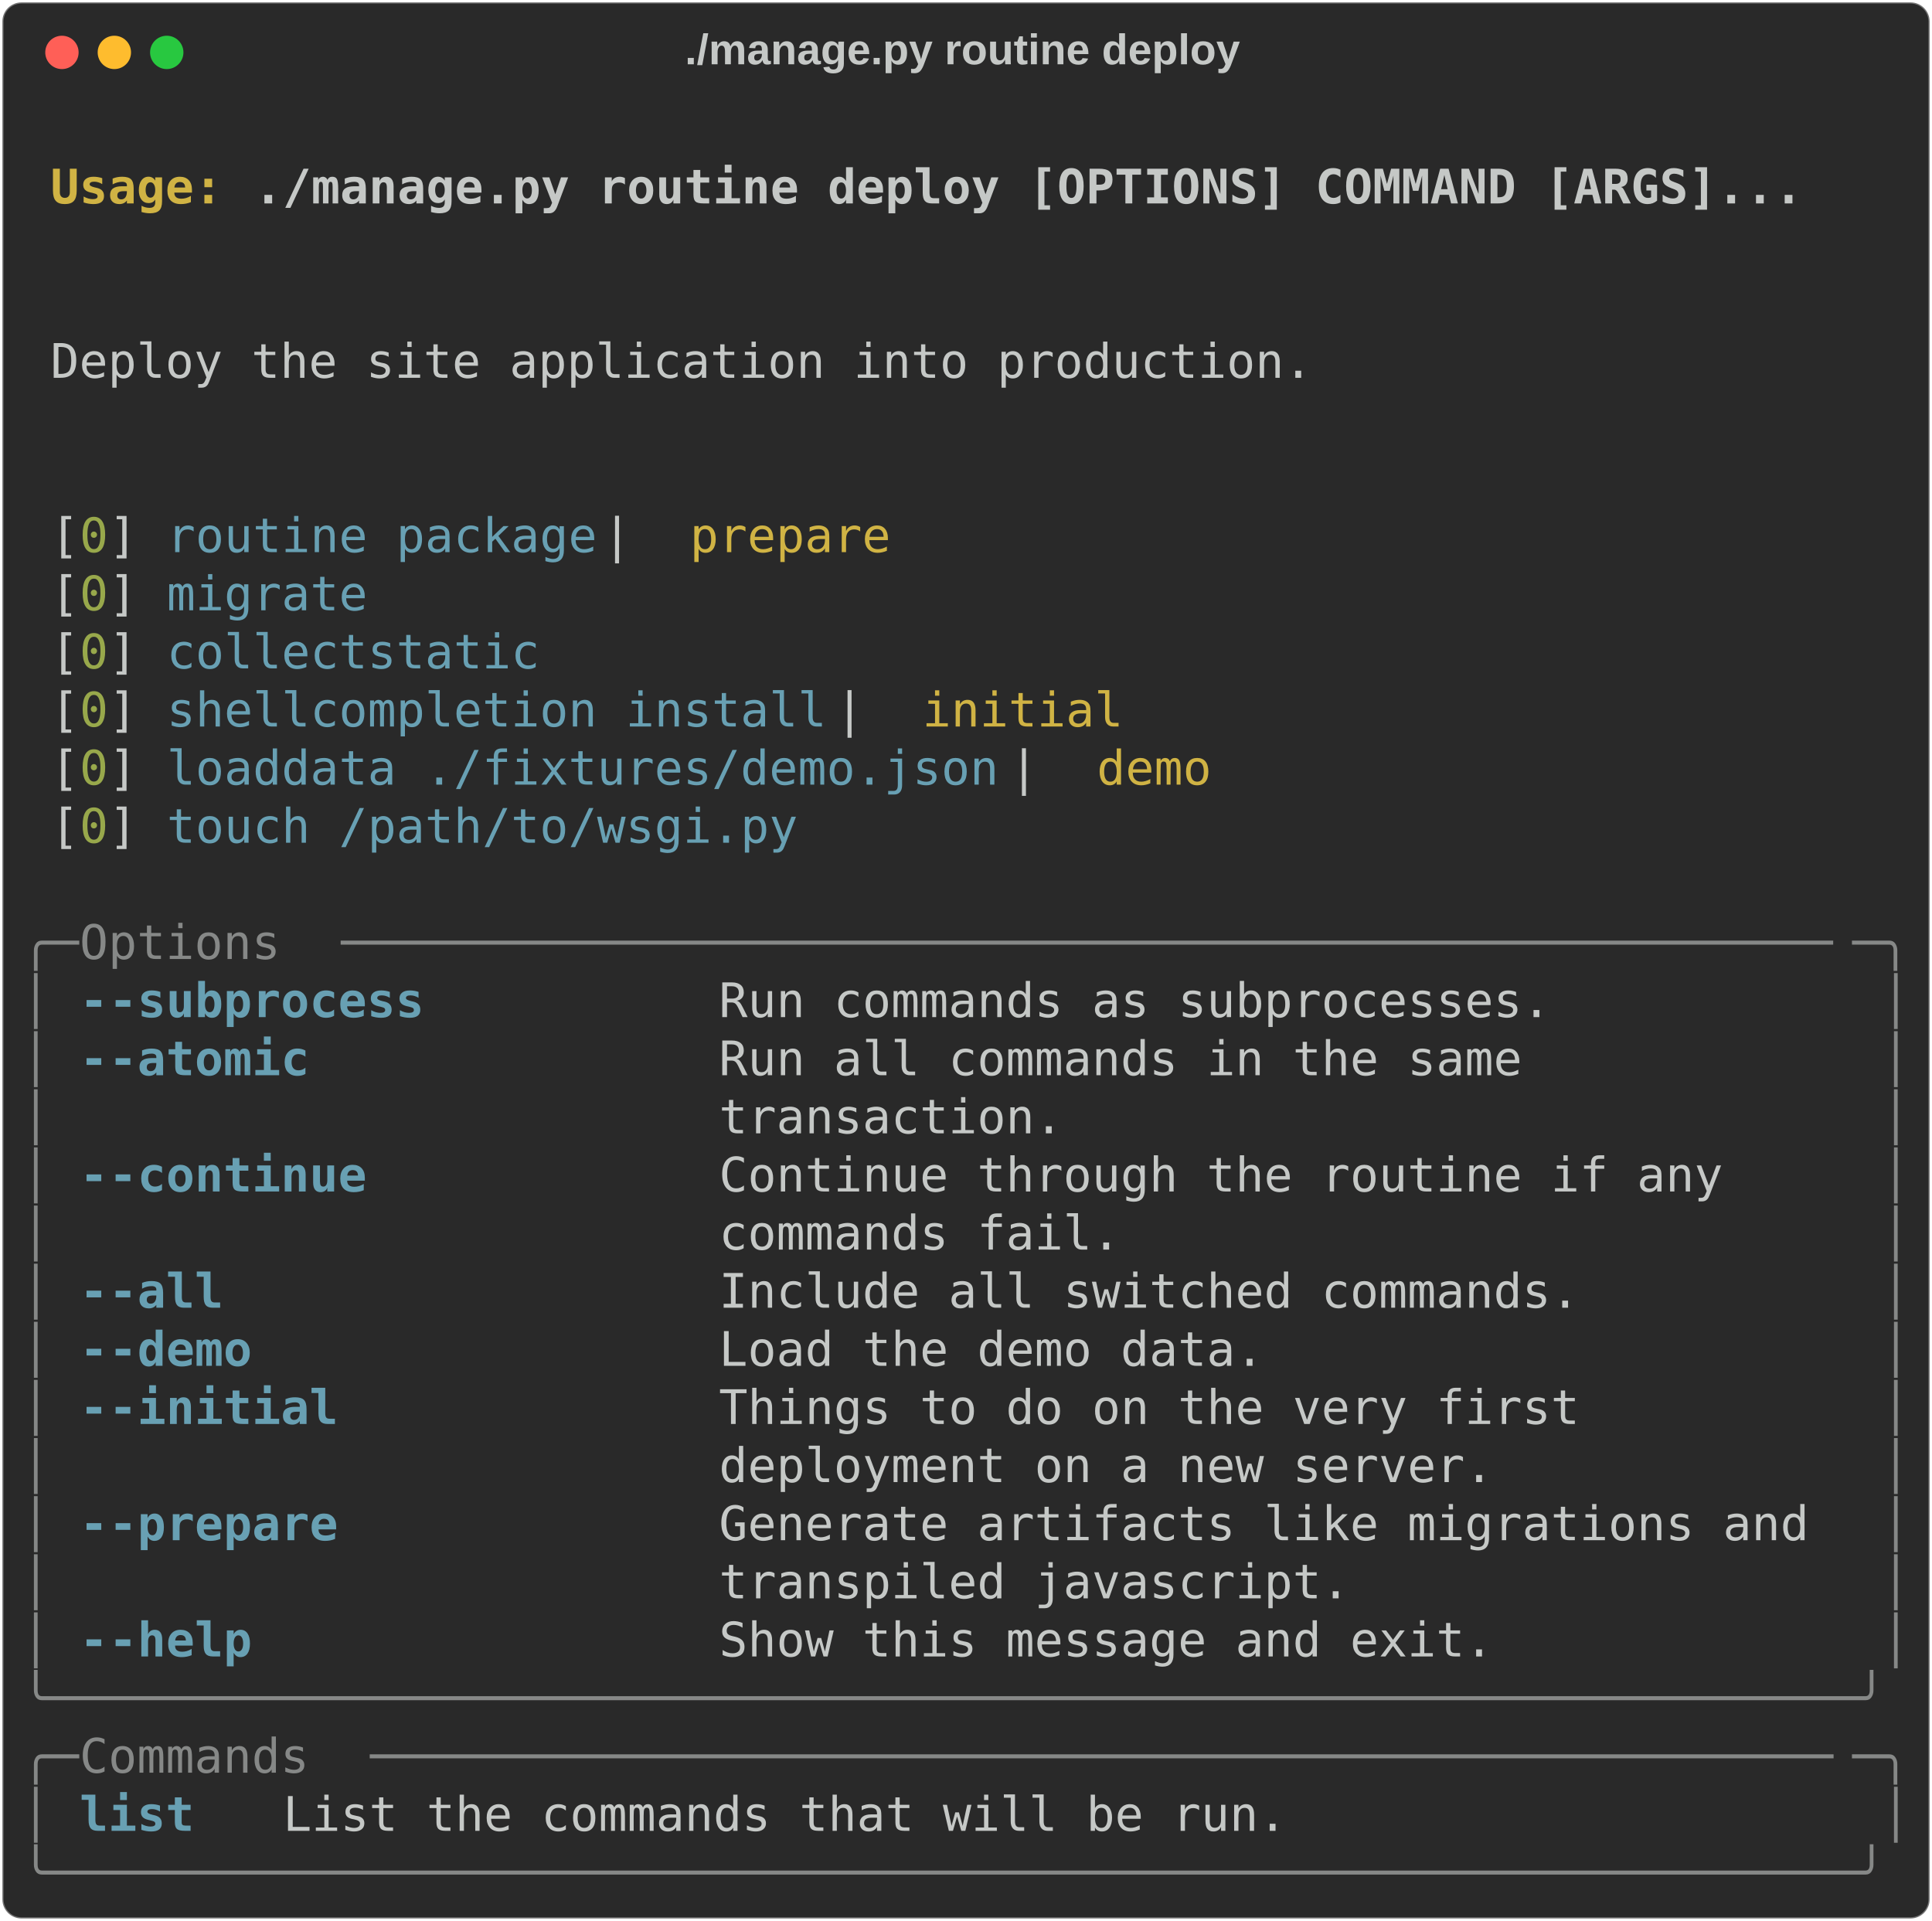
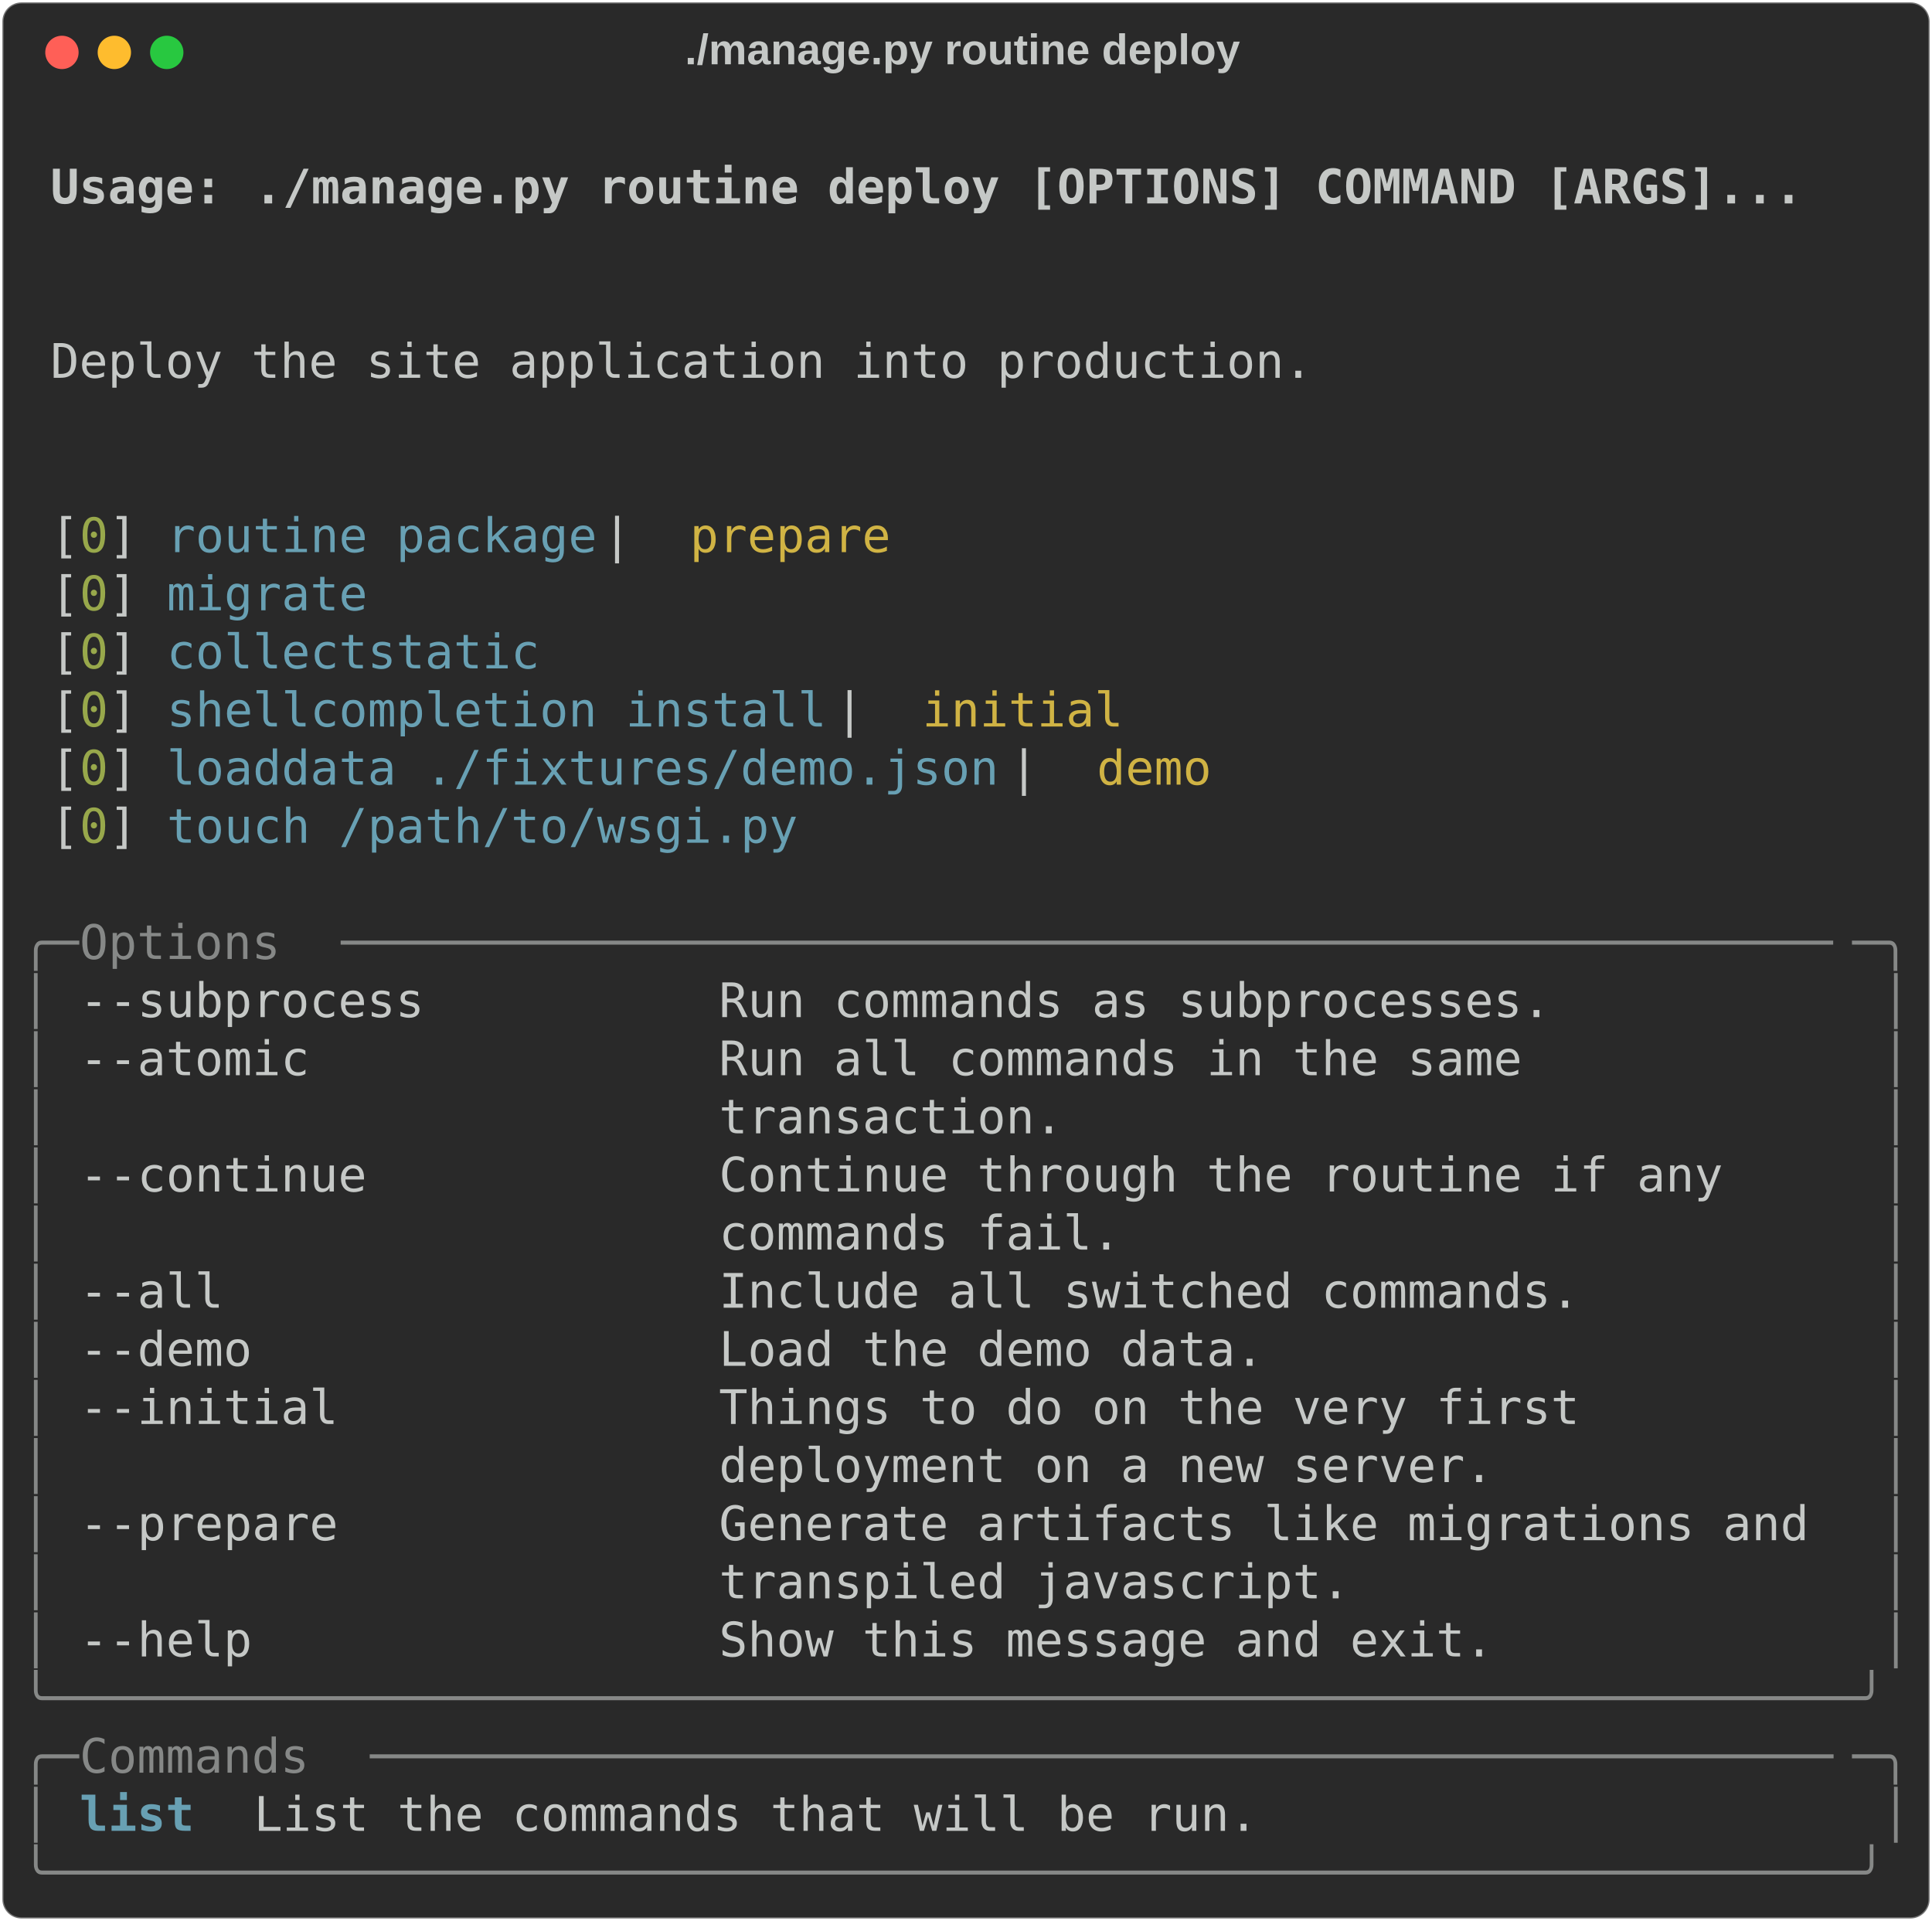
<svg xmlns="http://www.w3.org/2000/svg" class="rich-terminal" viewBox="0 0 811 806.4">
  <style>

    @font-face {
        font-family: "Fira Code";
        src: local("FiraCode-Regular"),
                url("https://cdnjs.cloudflare.com/ajax/libs/firacode/6.2.0/woff2/FiraCode-Regular.woff2") format("woff2"),
                url("https://cdnjs.cloudflare.com/ajax/libs/firacode/6.2.0/woff/FiraCode-Regular.woff") format("woff");
        font-style: normal;
        font-weight: 400;
    }
    @font-face {
        font-family: "Fira Code";
        src: local("FiraCode-Bold"),
                url("https://cdnjs.cloudflare.com/ajax/libs/firacode/6.2.0/woff2/FiraCode-Bold.woff2") format("woff2"),
                url("https://cdnjs.cloudflare.com/ajax/libs/firacode/6.2.0/woff/FiraCode-Bold.woff") format("woff");
        font-style: bold;
        font-weight: 700;
    }

-     .terminal-4018352977-matrix {
+     .terminal-1211490160-matrix {
        font-family: Fira Code, monospace;
        font-size: 20px;
        line-height: 24.4px;
        font-variant-east-asian: full-width;
    }

-     .terminal-4018352977-title {
+     .terminal-1211490160-title {
        font-size: 18px;
        font-weight: bold;
        font-family: arial;
    }

-     .terminal-4018352977-r1 { fill: #c5c8c6;font-weight: bold }
- .terminal-4018352977-r2 { fill: #c5c8c6 }
- .terminal-4018352977-r3 { fill: #d0b344;font-weight: bold }
- .terminal-4018352977-r4 { fill: #c5c8c6;text-decoration: underline; }
- .terminal-4018352977-r5 { fill: #98a84b }
- .terminal-4018352977-r6 { fill: #68a0b3 }
- .terminal-4018352977-r7 { fill: #d0b344 }
- .terminal-4018352977-r8 { fill: #868887 }
- .terminal-4018352977-r9 { fill: #68a0b3;font-weight: bold }
+     .terminal-1211490160-r1 { fill: #c5c8c6;font-weight: bold }
+ .terminal-1211490160-r2 { fill: #c5c8c6 }
+ .terminal-1211490160-r3 { fill: #c5c8c6;text-decoration: underline; }
+ .terminal-1211490160-r4 { fill: #98a84b }
+ .terminal-1211490160-r5 { fill: #68a0b3 }
+ .terminal-1211490160-r6 { fill: #d0b344 }
+ .terminal-1211490160-r7 { fill: #868887 }
+ .terminal-1211490160-r8 { fill: #68a0b3;font-weight: bold }
    </style>
  <defs>
-     <clipPath id="terminal-4018352977-clip-terminal">
+     <clipPath id="terminal-1211490160-clip-terminal">
      <rect x="0" y="0" width="792.0" height="755.4" />
    </clipPath>
-     <clipPath id="terminal-4018352977-line-0">
+     <clipPath id="terminal-1211490160-line-0">
      <rect x="0" y="1.5" width="793" height="24.65" />
    </clipPath>
-     <clipPath id="terminal-4018352977-line-1">
+     <clipPath id="terminal-1211490160-line-1">
      <rect x="0" y="25.9" width="793" height="24.65" />
    </clipPath>
-     <clipPath id="terminal-4018352977-line-2">
+     <clipPath id="terminal-1211490160-line-2">
      <rect x="0" y="50.3" width="793" height="24.65" />
    </clipPath>
-     <clipPath id="terminal-4018352977-line-3">
+     <clipPath id="terminal-1211490160-line-3">
      <rect x="0" y="74.7" width="793" height="24.65" />
    </clipPath>
-     <clipPath id="terminal-4018352977-line-4">
+     <clipPath id="terminal-1211490160-line-4">
      <rect x="0" y="99.1" width="793" height="24.65" />
    </clipPath>
-     <clipPath id="terminal-4018352977-line-5">
+     <clipPath id="terminal-1211490160-line-5">
      <rect x="0" y="123.5" width="793" height="24.65" />
    </clipPath>
-     <clipPath id="terminal-4018352977-line-6">
+     <clipPath id="terminal-1211490160-line-6">
      <rect x="0" y="147.9" width="793" height="24.65" />
    </clipPath>
-     <clipPath id="terminal-4018352977-line-7">
+     <clipPath id="terminal-1211490160-line-7">
      <rect x="0" y="172.3" width="793" height="24.65" />
    </clipPath>
-     <clipPath id="terminal-4018352977-line-8">
+     <clipPath id="terminal-1211490160-line-8">
      <rect x="0" y="196.7" width="793" height="24.65" />
    </clipPath>
-     <clipPath id="terminal-4018352977-line-9">
+     <clipPath id="terminal-1211490160-line-9">
      <rect x="0" y="221.1" width="793" height="24.65" />
    </clipPath>
-     <clipPath id="terminal-4018352977-line-10">
+     <clipPath id="terminal-1211490160-line-10">
      <rect x="0" y="245.5" width="793" height="24.65" />
    </clipPath>
-     <clipPath id="terminal-4018352977-line-11">
+     <clipPath id="terminal-1211490160-line-11">
      <rect x="0" y="269.9" width="793" height="24.65" />
    </clipPath>
-     <clipPath id="terminal-4018352977-line-12">
+     <clipPath id="terminal-1211490160-line-12">
      <rect x="0" y="294.3" width="793" height="24.65" />
    </clipPath>
-     <clipPath id="terminal-4018352977-line-13">
+     <clipPath id="terminal-1211490160-line-13">
      <rect x="0" y="318.7" width="793" height="24.65" />
    </clipPath>
-     <clipPath id="terminal-4018352977-line-14">
+     <clipPath id="terminal-1211490160-line-14">
      <rect x="0" y="343.1" width="793" height="24.65" />
    </clipPath>
-     <clipPath id="terminal-4018352977-line-15">
+     <clipPath id="terminal-1211490160-line-15">
      <rect x="0" y="367.5" width="793" height="24.65" />
    </clipPath>
-     <clipPath id="terminal-4018352977-line-16">
+     <clipPath id="terminal-1211490160-line-16">
      <rect x="0" y="391.9" width="793" height="24.65" />
    </clipPath>
-     <clipPath id="terminal-4018352977-line-17">
+     <clipPath id="terminal-1211490160-line-17">
      <rect x="0" y="416.3" width="793" height="24.65" />
    </clipPath>
-     <clipPath id="terminal-4018352977-line-18">
+     <clipPath id="terminal-1211490160-line-18">
      <rect x="0" y="440.7" width="793" height="24.65" />
    </clipPath>
-     <clipPath id="terminal-4018352977-line-19">
+     <clipPath id="terminal-1211490160-line-19">
      <rect x="0" y="465.1" width="793" height="24.65" />
    </clipPath>
-     <clipPath id="terminal-4018352977-line-20">
+     <clipPath id="terminal-1211490160-line-20">
      <rect x="0" y="489.5" width="793" height="24.65" />
    </clipPath>
-     <clipPath id="terminal-4018352977-line-21">
+     <clipPath id="terminal-1211490160-line-21">
      <rect x="0" y="513.9" width="793" height="24.65" />
    </clipPath>
-     <clipPath id="terminal-4018352977-line-22">
+     <clipPath id="terminal-1211490160-line-22">
      <rect x="0" y="538.3" width="793" height="24.65" />
    </clipPath>
-     <clipPath id="terminal-4018352977-line-23">
+     <clipPath id="terminal-1211490160-line-23">
      <rect x="0" y="562.7" width="793" height="24.65" />
    </clipPath>
-     <clipPath id="terminal-4018352977-line-24">
+     <clipPath id="terminal-1211490160-line-24">
      <rect x="0" y="587.1" width="793" height="24.65" />
    </clipPath>
-     <clipPath id="terminal-4018352977-line-25">
+     <clipPath id="terminal-1211490160-line-25">
      <rect x="0" y="611.5" width="793" height="24.65" />
    </clipPath>
-     <clipPath id="terminal-4018352977-line-26">
+     <clipPath id="terminal-1211490160-line-26">
      <rect x="0" y="635.9" width="793" height="24.65" />
    </clipPath>
-     <clipPath id="terminal-4018352977-line-27">
+     <clipPath id="terminal-1211490160-line-27">
      <rect x="0" y="660.3" width="793" height="24.65" />
    </clipPath>
-     <clipPath id="terminal-4018352977-line-28">
+     <clipPath id="terminal-1211490160-line-28">
      <rect x="0" y="684.7" width="793" height="24.65" />
    </clipPath>
-     <clipPath id="terminal-4018352977-line-29">
+     <clipPath id="terminal-1211490160-line-29">
      <rect x="0" y="709.1" width="793" height="24.65" />
    </clipPath>
  </defs>
  <rect fill="#292929" stroke="rgba(255,255,255,0.35)" stroke-width="1" x="1" y="1" width="809" height="804.4" rx="8" />
-   <text class="terminal-4018352977-title" fill="#c5c8c6" text-anchor="middle" x="404" y="27">./manage.py routine deploy</text>
+   <text class="terminal-1211490160-title" fill="#c5c8c6" text-anchor="middle" x="404" y="27">./manage.py routine deploy</text>
  <g transform="translate(26,22)">
    <circle cx="0" cy="0" r="7" fill="#ff5f57" />
    <circle cx="22" cy="0" r="7" fill="#febc2e" />
    <circle cx="44" cy="0" r="7" fill="#28c840" />
  </g>
-   <g transform="translate(9, 41)" clip-path="url(#terminal-4018352977-clip-terminal)">
-     <g class="terminal-4018352977-matrix">
-       <text class="terminal-4018352977-r2" x="793" y="20" textLength="12.2" clip-path="url(#terminal-4018352977-line-0)">
- </text>
-       <text class="terminal-4018352977-r3" x="12.2" y="44.4" textLength="85.4" clip-path="url(#terminal-4018352977-line-1)">Usage: </text>
-       <text class="terminal-4018352977-r1" x="97.6" y="44.4" textLength="658.8" clip-path="url(#terminal-4018352977-line-1)">./manage.py routine deploy [OPTIONS] COMMAND [ARGS]...</text>
-       <text class="terminal-4018352977-r2" x="793" y="44.4" textLength="12.2" clip-path="url(#terminal-4018352977-line-1)">
- </text>
-       <text class="terminal-4018352977-r2" x="793" y="68.8" textLength="12.2" clip-path="url(#terminal-4018352977-line-2)">
- </text>
-       <text class="terminal-4018352977-r2" x="793" y="93.2" textLength="12.2" clip-path="url(#terminal-4018352977-line-3)">
- </text>
-       <text class="terminal-4018352977-r2" x="12.2" y="117.6" textLength="536.8" clip-path="url(#terminal-4018352977-line-4)">Deploy the site application into production.</text>
-       <text class="terminal-4018352977-r2" x="793" y="117.6" textLength="12.2" clip-path="url(#terminal-4018352977-line-4)">
- </text>
-       <text class="terminal-4018352977-r2" x="793" y="142" textLength="12.2" clip-path="url(#terminal-4018352977-line-5)">
- </text>
-       <text class="terminal-4018352977-r2" x="793" y="166.4" textLength="12.2" clip-path="url(#terminal-4018352977-line-6)">
- </text>
-       <text class="terminal-4018352977-r2" x="12.2" y="190.8" textLength="12.2" clip-path="url(#terminal-4018352977-line-7)">[</text>
-       <text class="terminal-4018352977-r5" x="24.4" y="190.8" textLength="12.2" clip-path="url(#terminal-4018352977-line-7)">0</text>
-       <text class="terminal-4018352977-r2" x="36.6" y="190.8" textLength="24.4" clip-path="url(#terminal-4018352977-line-7)">] </text>
-       <text class="terminal-4018352977-r6" x="61" y="190.8" textLength="183" clip-path="url(#terminal-4018352977-line-7)">routine package</text>
-       <text class="terminal-4018352977-r2" x="244" y="190.8" textLength="36.6" clip-path="url(#terminal-4018352977-line-7)"> | </text>
-       <text class="terminal-4018352977-r7" x="280.6" y="190.8" textLength="85.4" clip-path="url(#terminal-4018352977-line-7)">prepare</text>
-       <text class="terminal-4018352977-r2" x="793" y="190.8" textLength="12.2" clip-path="url(#terminal-4018352977-line-7)">
- </text>
-       <text class="terminal-4018352977-r2" x="12.2" y="215.2" textLength="12.2" clip-path="url(#terminal-4018352977-line-8)">[</text>
-       <text class="terminal-4018352977-r5" x="24.4" y="215.2" textLength="12.2" clip-path="url(#terminal-4018352977-line-8)">0</text>
-       <text class="terminal-4018352977-r2" x="36.6" y="215.2" textLength="24.4" clip-path="url(#terminal-4018352977-line-8)">] </text>
-       <text class="terminal-4018352977-r6" x="61" y="215.2" textLength="85.4" clip-path="url(#terminal-4018352977-line-8)">migrate</text>
-       <text class="terminal-4018352977-r2" x="793" y="215.2" textLength="12.2" clip-path="url(#terminal-4018352977-line-8)">
- </text>
-       <text class="terminal-4018352977-r2" x="12.2" y="239.6" textLength="12.2" clip-path="url(#terminal-4018352977-line-9)">[</text>
-       <text class="terminal-4018352977-r5" x="24.4" y="239.6" textLength="12.2" clip-path="url(#terminal-4018352977-line-9)">0</text>
-       <text class="terminal-4018352977-r2" x="36.6" y="239.6" textLength="24.4" clip-path="url(#terminal-4018352977-line-9)">] </text>
-       <text class="terminal-4018352977-r6" x="61" y="239.6" textLength="158.6" clip-path="url(#terminal-4018352977-line-9)">collectstatic</text>
-       <text class="terminal-4018352977-r2" x="793" y="239.6" textLength="12.2" clip-path="url(#terminal-4018352977-line-9)">
- </text>
-       <text class="terminal-4018352977-r2" x="12.2" y="264" textLength="12.2" clip-path="url(#terminal-4018352977-line-10)">[</text>
-       <text class="terminal-4018352977-r5" x="24.4" y="264" textLength="12.2" clip-path="url(#terminal-4018352977-line-10)">0</text>
-       <text class="terminal-4018352977-r2" x="36.6" y="264" textLength="24.4" clip-path="url(#terminal-4018352977-line-10)">] </text>
-       <text class="terminal-4018352977-r6" x="61" y="264" textLength="280.6" clip-path="url(#terminal-4018352977-line-10)">shellcompletion install</text>
-       <text class="terminal-4018352977-r2" x="341.6" y="264" textLength="36.6" clip-path="url(#terminal-4018352977-line-10)"> | </text>
-       <text class="terminal-4018352977-r7" x="378.2" y="264" textLength="85.4" clip-path="url(#terminal-4018352977-line-10)">initial</text>
-       <text class="terminal-4018352977-r2" x="793" y="264" textLength="12.2" clip-path="url(#terminal-4018352977-line-10)">
- </text>
-       <text class="terminal-4018352977-r2" x="12.2" y="288.4" textLength="12.2" clip-path="url(#terminal-4018352977-line-11)">[</text>
-       <text class="terminal-4018352977-r5" x="24.4" y="288.4" textLength="12.2" clip-path="url(#terminal-4018352977-line-11)">0</text>
-       <text class="terminal-4018352977-r2" x="36.6" y="288.4" textLength="24.4" clip-path="url(#terminal-4018352977-line-11)">] </text>
-       <text class="terminal-4018352977-r6" x="61" y="288.4" textLength="353.8" clip-path="url(#terminal-4018352977-line-11)">loaddata ./fixtures/demo.json</text>
-       <text class="terminal-4018352977-r2" x="414.8" y="288.4" textLength="36.6" clip-path="url(#terminal-4018352977-line-11)"> | </text>
-       <text class="terminal-4018352977-r7" x="451.4" y="288.4" textLength="48.8" clip-path="url(#terminal-4018352977-line-11)">demo</text>
-       <text class="terminal-4018352977-r2" x="793" y="288.4" textLength="12.2" clip-path="url(#terminal-4018352977-line-11)">
- </text>
-       <text class="terminal-4018352977-r2" x="12.2" y="312.8" textLength="12.2" clip-path="url(#terminal-4018352977-line-12)">[</text>
-       <text class="terminal-4018352977-r5" x="24.4" y="312.8" textLength="12.2" clip-path="url(#terminal-4018352977-line-12)">0</text>
-       <text class="terminal-4018352977-r2" x="36.6" y="312.8" textLength="24.4" clip-path="url(#terminal-4018352977-line-12)">] </text>
-       <text class="terminal-4018352977-r6" x="61" y="312.8" textLength="268.4" clip-path="url(#terminal-4018352977-line-12)">touch /path/to/wsgi.py</text>
-       <text class="terminal-4018352977-r2" x="793" y="312.8" textLength="12.2" clip-path="url(#terminal-4018352977-line-12)">
- </text>
-       <text class="terminal-4018352977-r2" x="793" y="337.2" textLength="12.2" clip-path="url(#terminal-4018352977-line-13)">
- </text>
-       <text class="terminal-4018352977-r8" x="0" y="361.6" textLength="24.4" clip-path="url(#terminal-4018352977-line-14)">╭─</text>
-       <text class="terminal-4018352977-r8" x="24.4" y="361.6" textLength="109.8" clip-path="url(#terminal-4018352977-line-14)"> Options </text>
-       <text class="terminal-4018352977-r8" x="134.2" y="361.6" textLength="634.4" clip-path="url(#terminal-4018352977-line-14)">────────────────────────────────────────────────────</text>
-       <text class="terminal-4018352977-r8" x="768.6" y="361.6" textLength="24.4" clip-path="url(#terminal-4018352977-line-14)">─╮</text>
-       <text class="terminal-4018352977-r2" x="793" y="361.6" textLength="12.2" clip-path="url(#terminal-4018352977-line-14)">
- </text>
-       <text class="terminal-4018352977-r8" x="0" y="386" textLength="12.2" clip-path="url(#terminal-4018352977-line-15)">│</text>
-       <text class="terminal-4018352977-r9" x="24.4" y="386" textLength="12.2" clip-path="url(#terminal-4018352977-line-15)">-</text>
-       <text class="terminal-4018352977-r9" x="36.6" y="386" textLength="134.2" clip-path="url(#terminal-4018352977-line-15)">-subprocess</text>
-       <text class="terminal-4018352977-r2" x="292.8" y="386" textLength="353.8" clip-path="url(#terminal-4018352977-line-15)">Run commands as subprocesses.</text>
-       <text class="terminal-4018352977-r8" x="780.8" y="386" textLength="12.2" clip-path="url(#terminal-4018352977-line-15)">│</text>
-       <text class="terminal-4018352977-r2" x="793" y="386" textLength="12.2" clip-path="url(#terminal-4018352977-line-15)">
- </text>
-       <text class="terminal-4018352977-r8" x="0" y="410.4" textLength="12.2" clip-path="url(#terminal-4018352977-line-16)">│</text>
-       <text class="terminal-4018352977-r9" x="24.4" y="410.4" textLength="12.2" clip-path="url(#terminal-4018352977-line-16)">-</text>
-       <text class="terminal-4018352977-r9" x="36.6" y="410.4" textLength="85.4" clip-path="url(#terminal-4018352977-line-16)">-atomic</text>
-       <text class="terminal-4018352977-r2" x="292.8" y="410.4" textLength="475.8" clip-path="url(#terminal-4018352977-line-16)">Run all commands in the same           </text>
-       <text class="terminal-4018352977-r8" x="780.8" y="410.4" textLength="12.2" clip-path="url(#terminal-4018352977-line-16)">│</text>
-       <text class="terminal-4018352977-r2" x="793" y="410.4" textLength="12.2" clip-path="url(#terminal-4018352977-line-16)">
- </text>
-       <text class="terminal-4018352977-r8" x="0" y="434.8" textLength="12.2" clip-path="url(#terminal-4018352977-line-17)">│</text>
-       <text class="terminal-4018352977-r2" x="292.8" y="434.8" textLength="475.8" clip-path="url(#terminal-4018352977-line-17)">transaction.                           </text>
-       <text class="terminal-4018352977-r8" x="780.8" y="434.8" textLength="12.2" clip-path="url(#terminal-4018352977-line-17)">│</text>
-       <text class="terminal-4018352977-r2" x="793" y="434.8" textLength="12.2" clip-path="url(#terminal-4018352977-line-17)">
- </text>
-       <text class="terminal-4018352977-r8" x="0" y="459.2" textLength="12.2" clip-path="url(#terminal-4018352977-line-18)">│</text>
-       <text class="terminal-4018352977-r9" x="24.4" y="459.2" textLength="12.2" clip-path="url(#terminal-4018352977-line-18)">-</text>
-       <text class="terminal-4018352977-r9" x="36.6" y="459.2" textLength="109.8" clip-path="url(#terminal-4018352977-line-18)">-continue</text>
-       <text class="terminal-4018352977-r2" x="292.8" y="459.2" textLength="475.8" clip-path="url(#terminal-4018352977-line-18)">Continue through the routine if any    </text>
-       <text class="terminal-4018352977-r8" x="780.8" y="459.2" textLength="12.2" clip-path="url(#terminal-4018352977-line-18)">│</text>
-       <text class="terminal-4018352977-r2" x="793" y="459.2" textLength="12.2" clip-path="url(#terminal-4018352977-line-18)">
- </text>
-       <text class="terminal-4018352977-r8" x="0" y="483.6" textLength="12.2" clip-path="url(#terminal-4018352977-line-19)">│</text>
-       <text class="terminal-4018352977-r2" x="292.8" y="483.6" textLength="475.8" clip-path="url(#terminal-4018352977-line-19)">commands fail.                         </text>
-       <text class="terminal-4018352977-r8" x="780.8" y="483.6" textLength="12.2" clip-path="url(#terminal-4018352977-line-19)">│</text>
-       <text class="terminal-4018352977-r2" x="793" y="483.6" textLength="12.2" clip-path="url(#terminal-4018352977-line-19)">
- </text>
-       <text class="terminal-4018352977-r8" x="0" y="508" textLength="12.2" clip-path="url(#terminal-4018352977-line-20)">│</text>
-       <text class="terminal-4018352977-r9" x="24.4" y="508" textLength="12.2" clip-path="url(#terminal-4018352977-line-20)">-</text>
-       <text class="terminal-4018352977-r9" x="36.6" y="508" textLength="48.8" clip-path="url(#terminal-4018352977-line-20)">-all</text>
-       <text class="terminal-4018352977-r2" x="292.8" y="508" textLength="366" clip-path="url(#terminal-4018352977-line-20)">Include all switched commands.</text>
-       <text class="terminal-4018352977-r8" x="780.8" y="508" textLength="12.2" clip-path="url(#terminal-4018352977-line-20)">│</text>
-       <text class="terminal-4018352977-r2" x="793" y="508" textLength="12.2" clip-path="url(#terminal-4018352977-line-20)">
- </text>
-       <text class="terminal-4018352977-r8" x="0" y="532.4" textLength="12.2" clip-path="url(#terminal-4018352977-line-21)">│</text>
-       <text class="terminal-4018352977-r9" x="24.4" y="532.4" textLength="12.2" clip-path="url(#terminal-4018352977-line-21)">-</text>
-       <text class="terminal-4018352977-r9" x="36.6" y="532.4" textLength="61" clip-path="url(#terminal-4018352977-line-21)">-demo</text>
-       <text class="terminal-4018352977-r2" x="292.8" y="532.4" textLength="231.8" clip-path="url(#terminal-4018352977-line-21)">Load the demo data.</text>
-       <text class="terminal-4018352977-r8" x="780.8" y="532.4" textLength="12.2" clip-path="url(#terminal-4018352977-line-21)">│</text>
-       <text class="terminal-4018352977-r2" x="793" y="532.4" textLength="12.2" clip-path="url(#terminal-4018352977-line-21)">
- </text>
-       <text class="terminal-4018352977-r8" x="0" y="556.8" textLength="12.2" clip-path="url(#terminal-4018352977-line-22)">│</text>
-       <text class="terminal-4018352977-r9" x="24.4" y="556.8" textLength="12.2" clip-path="url(#terminal-4018352977-line-22)">-</text>
-       <text class="terminal-4018352977-r9" x="36.6" y="556.8" textLength="97.6" clip-path="url(#terminal-4018352977-line-22)">-initial</text>
-       <text class="terminal-4018352977-r2" x="292.8" y="556.8" textLength="475.8" clip-path="url(#terminal-4018352977-line-22)">Things to do on the very first         </text>
-       <text class="terminal-4018352977-r8" x="780.8" y="556.8" textLength="12.2" clip-path="url(#terminal-4018352977-line-22)">│</text>
-       <text class="terminal-4018352977-r2" x="793" y="556.8" textLength="12.2" clip-path="url(#terminal-4018352977-line-22)">
- </text>
-       <text class="terminal-4018352977-r8" x="0" y="581.2" textLength="12.2" clip-path="url(#terminal-4018352977-line-23)">│</text>
-       <text class="terminal-4018352977-r2" x="292.8" y="581.2" textLength="475.8" clip-path="url(#terminal-4018352977-line-23)">deployment on a new server.            </text>
-       <text class="terminal-4018352977-r8" x="780.8" y="581.2" textLength="12.2" clip-path="url(#terminal-4018352977-line-23)">│</text>
-       <text class="terminal-4018352977-r2" x="793" y="581.2" textLength="12.2" clip-path="url(#terminal-4018352977-line-23)">
- </text>
-       <text class="terminal-4018352977-r8" x="0" y="605.6" textLength="12.2" clip-path="url(#terminal-4018352977-line-24)">│</text>
-       <text class="terminal-4018352977-r9" x="24.4" y="605.6" textLength="12.2" clip-path="url(#terminal-4018352977-line-24)">-</text>
-       <text class="terminal-4018352977-r9" x="36.6" y="605.6" textLength="97.6" clip-path="url(#terminal-4018352977-line-24)">-prepare</text>
-       <text class="terminal-4018352977-r2" x="292.8" y="605.6" textLength="475.8" clip-path="url(#terminal-4018352977-line-24)">Generate artifacts like migrations and </text>
-       <text class="terminal-4018352977-r8" x="780.8" y="605.6" textLength="12.2" clip-path="url(#terminal-4018352977-line-24)">│</text>
-       <text class="terminal-4018352977-r2" x="793" y="605.6" textLength="12.2" clip-path="url(#terminal-4018352977-line-24)">
- </text>
-       <text class="terminal-4018352977-r8" x="0" y="630" textLength="12.2" clip-path="url(#terminal-4018352977-line-25)">│</text>
-       <text class="terminal-4018352977-r2" x="292.8" y="630" textLength="475.8" clip-path="url(#terminal-4018352977-line-25)">transpiled javascript.                 </text>
-       <text class="terminal-4018352977-r8" x="780.8" y="630" textLength="12.2" clip-path="url(#terminal-4018352977-line-25)">│</text>
-       <text class="terminal-4018352977-r2" x="793" y="630" textLength="12.2" clip-path="url(#terminal-4018352977-line-25)">
- </text>
-       <text class="terminal-4018352977-r8" x="0" y="654.4" textLength="12.2" clip-path="url(#terminal-4018352977-line-26)">│</text>
-       <text class="terminal-4018352977-r9" x="24.4" y="654.4" textLength="12.2" clip-path="url(#terminal-4018352977-line-26)">-</text>
-       <text class="terminal-4018352977-r9" x="36.6" y="654.4" textLength="61" clip-path="url(#terminal-4018352977-line-26)">-help</text>
-       <text class="terminal-4018352977-r2" x="292.8" y="654.4" textLength="329.4" clip-path="url(#terminal-4018352977-line-26)">Show this message and exit.</text>
-       <text class="terminal-4018352977-r8" x="780.8" y="654.4" textLength="12.2" clip-path="url(#terminal-4018352977-line-26)">│</text>
-       <text class="terminal-4018352977-r2" x="793" y="654.4" textLength="12.2" clip-path="url(#terminal-4018352977-line-26)">
- </text>
-       <text class="terminal-4018352977-r8" x="0" y="678.8" textLength="793" clip-path="url(#terminal-4018352977-line-27)">╰───────────────────────────────────────────────────────────────╯</text>
-       <text class="terminal-4018352977-r2" x="793" y="678.8" textLength="12.2" clip-path="url(#terminal-4018352977-line-27)">
- </text>
-       <text class="terminal-4018352977-r8" x="0" y="703.2" textLength="24.4" clip-path="url(#terminal-4018352977-line-28)">╭─</text>
-       <text class="terminal-4018352977-r8" x="24.4" y="703.2" textLength="122" clip-path="url(#terminal-4018352977-line-28)"> Commands </text>
-       <text class="terminal-4018352977-r8" x="146.4" y="703.2" textLength="622.2" clip-path="url(#terminal-4018352977-line-28)">───────────────────────────────────────────────────</text>
-       <text class="terminal-4018352977-r8" x="768.6" y="703.2" textLength="24.4" clip-path="url(#terminal-4018352977-line-28)">─╮</text>
-       <text class="terminal-4018352977-r2" x="793" y="703.2" textLength="12.2" clip-path="url(#terminal-4018352977-line-28)">
- </text>
-       <text class="terminal-4018352977-r8" x="0" y="727.6" textLength="12.2" clip-path="url(#terminal-4018352977-line-29)">│</text>
-       <text class="terminal-4018352977-r9" x="24.4" y="727.6" textLength="61" clip-path="url(#terminal-4018352977-line-29)">list </text>
-       <text class="terminal-4018352977-r2" x="109.8" y="727.6" textLength="658.8" clip-path="url(#terminal-4018352977-line-29)">List the commands that will be run.                   </text>
-       <text class="terminal-4018352977-r8" x="780.8" y="727.6" textLength="12.2" clip-path="url(#terminal-4018352977-line-29)">│</text>
-       <text class="terminal-4018352977-r2" x="793" y="727.6" textLength="12.2" clip-path="url(#terminal-4018352977-line-29)">
- </text>
-       <text class="terminal-4018352977-r8" x="0" y="752" textLength="793" clip-path="url(#terminal-4018352977-line-30)">╰───────────────────────────────────────────────────────────────╯</text>
-       <text class="terminal-4018352977-r2" x="793" y="752" textLength="12.2" clip-path="url(#terminal-4018352977-line-30)">
+   <g transform="translate(9, 41)" clip-path="url(#terminal-1211490160-clip-terminal)">
+     <g class="terminal-1211490160-matrix">
+       <text class="terminal-1211490160-r2" x="793" y="20" textLength="12.2" clip-path="url(#terminal-1211490160-line-0)">
+ </text>
+       <text class="terminal-1211490160-r1" x="12.2" y="44.4" textLength="85.4" clip-path="url(#terminal-1211490160-line-1)">Usage: </text>
+       <text class="terminal-1211490160-r1" x="97.6" y="44.4" textLength="658.8" clip-path="url(#terminal-1211490160-line-1)">./manage.py routine deploy [OPTIONS] COMMAND [ARGS]...</text>
+       <text class="terminal-1211490160-r2" x="793" y="44.4" textLength="12.2" clip-path="url(#terminal-1211490160-line-1)">
+ </text>
+       <text class="terminal-1211490160-r2" x="793" y="68.8" textLength="12.2" clip-path="url(#terminal-1211490160-line-2)">
+ </text>
+       <text class="terminal-1211490160-r2" x="793" y="93.2" textLength="12.2" clip-path="url(#terminal-1211490160-line-3)">
+ </text>
+       <text class="terminal-1211490160-r2" x="12.2" y="117.6" textLength="536.8" clip-path="url(#terminal-1211490160-line-4)">Deploy the site application into production.</text>
+       <text class="terminal-1211490160-r2" x="793" y="117.6" textLength="12.2" clip-path="url(#terminal-1211490160-line-4)">
+ </text>
+       <text class="terminal-1211490160-r2" x="793" y="142" textLength="12.2" clip-path="url(#terminal-1211490160-line-5)">
+ </text>
+       <text class="terminal-1211490160-r2" x="793" y="166.4" textLength="12.2" clip-path="url(#terminal-1211490160-line-6)">
+ </text>
+       <text class="terminal-1211490160-r2" x="12.2" y="190.8" textLength="12.2" clip-path="url(#terminal-1211490160-line-7)">[</text>
+       <text class="terminal-1211490160-r4" x="24.4" y="190.8" textLength="12.2" clip-path="url(#terminal-1211490160-line-7)">0</text>
+       <text class="terminal-1211490160-r2" x="36.6" y="190.8" textLength="24.4" clip-path="url(#terminal-1211490160-line-7)">] </text>
+       <text class="terminal-1211490160-r5" x="61" y="190.8" textLength="183" clip-path="url(#terminal-1211490160-line-7)">routine package</text>
+       <text class="terminal-1211490160-r2" x="244" y="190.8" textLength="36.6" clip-path="url(#terminal-1211490160-line-7)"> | </text>
+       <text class="terminal-1211490160-r6" x="280.6" y="190.8" textLength="85.4" clip-path="url(#terminal-1211490160-line-7)">prepare</text>
+       <text class="terminal-1211490160-r2" x="793" y="190.8" textLength="12.2" clip-path="url(#terminal-1211490160-line-7)">
+ </text>
+       <text class="terminal-1211490160-r2" x="12.2" y="215.2" textLength="12.2" clip-path="url(#terminal-1211490160-line-8)">[</text>
+       <text class="terminal-1211490160-r4" x="24.4" y="215.2" textLength="12.2" clip-path="url(#terminal-1211490160-line-8)">0</text>
+       <text class="terminal-1211490160-r2" x="36.6" y="215.2" textLength="24.4" clip-path="url(#terminal-1211490160-line-8)">] </text>
+       <text class="terminal-1211490160-r5" x="61" y="215.2" textLength="85.4" clip-path="url(#terminal-1211490160-line-8)">migrate</text>
+       <text class="terminal-1211490160-r2" x="793" y="215.2" textLength="12.2" clip-path="url(#terminal-1211490160-line-8)">
+ </text>
+       <text class="terminal-1211490160-r2" x="12.2" y="239.6" textLength="12.2" clip-path="url(#terminal-1211490160-line-9)">[</text>
+       <text class="terminal-1211490160-r4" x="24.4" y="239.6" textLength="12.2" clip-path="url(#terminal-1211490160-line-9)">0</text>
+       <text class="terminal-1211490160-r2" x="36.6" y="239.6" textLength="24.4" clip-path="url(#terminal-1211490160-line-9)">] </text>
+       <text class="terminal-1211490160-r5" x="61" y="239.6" textLength="158.6" clip-path="url(#terminal-1211490160-line-9)">collectstatic</text>
+       <text class="terminal-1211490160-r2" x="793" y="239.6" textLength="12.2" clip-path="url(#terminal-1211490160-line-9)">
+ </text>
+       <text class="terminal-1211490160-r2" x="12.2" y="264" textLength="12.2" clip-path="url(#terminal-1211490160-line-10)">[</text>
+       <text class="terminal-1211490160-r4" x="24.4" y="264" textLength="12.2" clip-path="url(#terminal-1211490160-line-10)">0</text>
+       <text class="terminal-1211490160-r2" x="36.6" y="264" textLength="24.4" clip-path="url(#terminal-1211490160-line-10)">] </text>
+       <text class="terminal-1211490160-r5" x="61" y="264" textLength="280.6" clip-path="url(#terminal-1211490160-line-10)">shellcompletion install</text>
+       <text class="terminal-1211490160-r2" x="341.6" y="264" textLength="36.6" clip-path="url(#terminal-1211490160-line-10)"> | </text>
+       <text class="terminal-1211490160-r6" x="378.2" y="264" textLength="85.4" clip-path="url(#terminal-1211490160-line-10)">initial</text>
+       <text class="terminal-1211490160-r2" x="793" y="264" textLength="12.2" clip-path="url(#terminal-1211490160-line-10)">
+ </text>
+       <text class="terminal-1211490160-r2" x="12.2" y="288.4" textLength="12.2" clip-path="url(#terminal-1211490160-line-11)">[</text>
+       <text class="terminal-1211490160-r4" x="24.4" y="288.4" textLength="12.2" clip-path="url(#terminal-1211490160-line-11)">0</text>
+       <text class="terminal-1211490160-r2" x="36.6" y="288.4" textLength="24.4" clip-path="url(#terminal-1211490160-line-11)">] </text>
+       <text class="terminal-1211490160-r5" x="61" y="288.4" textLength="353.8" clip-path="url(#terminal-1211490160-line-11)">loaddata ./fixtures/demo.json</text>
+       <text class="terminal-1211490160-r2" x="414.8" y="288.4" textLength="36.6" clip-path="url(#terminal-1211490160-line-11)"> | </text>
+       <text class="terminal-1211490160-r6" x="451.4" y="288.4" textLength="48.8" clip-path="url(#terminal-1211490160-line-11)">demo</text>
+       <text class="terminal-1211490160-r2" x="793" y="288.4" textLength="12.2" clip-path="url(#terminal-1211490160-line-11)">
+ </text>
+       <text class="terminal-1211490160-r2" x="12.2" y="312.8" textLength="12.2" clip-path="url(#terminal-1211490160-line-12)">[</text>
+       <text class="terminal-1211490160-r4" x="24.4" y="312.8" textLength="12.2" clip-path="url(#terminal-1211490160-line-12)">0</text>
+       <text class="terminal-1211490160-r2" x="36.6" y="312.8" textLength="24.4" clip-path="url(#terminal-1211490160-line-12)">] </text>
+       <text class="terminal-1211490160-r5" x="61" y="312.8" textLength="268.4" clip-path="url(#terminal-1211490160-line-12)">touch /path/to/wsgi.py</text>
+       <text class="terminal-1211490160-r2" x="793" y="312.8" textLength="12.2" clip-path="url(#terminal-1211490160-line-12)">
+ </text>
+       <text class="terminal-1211490160-r2" x="793" y="337.2" textLength="12.2" clip-path="url(#terminal-1211490160-line-13)">
+ </text>
+       <text class="terminal-1211490160-r7" x="0" y="361.6" textLength="24.4" clip-path="url(#terminal-1211490160-line-14)">╭─</text>
+       <text class="terminal-1211490160-r7" x="24.4" y="361.6" textLength="109.8" clip-path="url(#terminal-1211490160-line-14)"> Options </text>
+       <text class="terminal-1211490160-r7" x="134.2" y="361.6" textLength="634.4" clip-path="url(#terminal-1211490160-line-14)">────────────────────────────────────────────────────</text>
+       <text class="terminal-1211490160-r7" x="768.6" y="361.6" textLength="24.4" clip-path="url(#terminal-1211490160-line-14)">─╮</text>
+       <text class="terminal-1211490160-r2" x="793" y="361.6" textLength="12.2" clip-path="url(#terminal-1211490160-line-14)">
+ </text>
+       <text class="terminal-1211490160-r7" x="0" y="386" textLength="12.2" clip-path="url(#terminal-1211490160-line-15)">│</text>
+       <text class="terminal-1211490160-r2" x="24.4" y="386" textLength="12.2" clip-path="url(#terminal-1211490160-line-15)">-</text>
+       <text class="terminal-1211490160-r2" x="36.6" y="386" textLength="134.2" clip-path="url(#terminal-1211490160-line-15)">-subprocess</text>
+       <text class="terminal-1211490160-r2" x="292.8" y="386" textLength="353.8" clip-path="url(#terminal-1211490160-line-15)">Run commands as subprocesses.</text>
+       <text class="terminal-1211490160-r7" x="780.8" y="386" textLength="12.2" clip-path="url(#terminal-1211490160-line-15)">│</text>
+       <text class="terminal-1211490160-r2" x="793" y="386" textLength="12.2" clip-path="url(#terminal-1211490160-line-15)">
+ </text>
+       <text class="terminal-1211490160-r7" x="0" y="410.4" textLength="12.2" clip-path="url(#terminal-1211490160-line-16)">│</text>
+       <text class="terminal-1211490160-r2" x="24.4" y="410.4" textLength="12.2" clip-path="url(#terminal-1211490160-line-16)">-</text>
+       <text class="terminal-1211490160-r2" x="36.6" y="410.4" textLength="85.4" clip-path="url(#terminal-1211490160-line-16)">-atomic</text>
+       <text class="terminal-1211490160-r2" x="292.8" y="410.4" textLength="475.8" clip-path="url(#terminal-1211490160-line-16)">Run all commands in the same           </text>
+       <text class="terminal-1211490160-r7" x="780.8" y="410.4" textLength="12.2" clip-path="url(#terminal-1211490160-line-16)">│</text>
+       <text class="terminal-1211490160-r2" x="793" y="410.4" textLength="12.2" clip-path="url(#terminal-1211490160-line-16)">
+ </text>
+       <text class="terminal-1211490160-r7" x="0" y="434.8" textLength="12.2" clip-path="url(#terminal-1211490160-line-17)">│</text>
+       <text class="terminal-1211490160-r2" x="292.8" y="434.8" textLength="475.8" clip-path="url(#terminal-1211490160-line-17)">transaction.                           </text>
+       <text class="terminal-1211490160-r7" x="780.8" y="434.8" textLength="12.2" clip-path="url(#terminal-1211490160-line-17)">│</text>
+       <text class="terminal-1211490160-r2" x="793" y="434.8" textLength="12.2" clip-path="url(#terminal-1211490160-line-17)">
+ </text>
+       <text class="terminal-1211490160-r7" x="0" y="459.2" textLength="12.2" clip-path="url(#terminal-1211490160-line-18)">│</text>
+       <text class="terminal-1211490160-r2" x="24.4" y="459.2" textLength="12.2" clip-path="url(#terminal-1211490160-line-18)">-</text>
+       <text class="terminal-1211490160-r2" x="36.6" y="459.2" textLength="109.8" clip-path="url(#terminal-1211490160-line-18)">-continue</text>
+       <text class="terminal-1211490160-r2" x="292.8" y="459.2" textLength="475.8" clip-path="url(#terminal-1211490160-line-18)">Continue through the routine if any    </text>
+       <text class="terminal-1211490160-r7" x="780.8" y="459.2" textLength="12.2" clip-path="url(#terminal-1211490160-line-18)">│</text>
+       <text class="terminal-1211490160-r2" x="793" y="459.2" textLength="12.2" clip-path="url(#terminal-1211490160-line-18)">
+ </text>
+       <text class="terminal-1211490160-r7" x="0" y="483.6" textLength="12.2" clip-path="url(#terminal-1211490160-line-19)">│</text>
+       <text class="terminal-1211490160-r2" x="292.8" y="483.6" textLength="475.8" clip-path="url(#terminal-1211490160-line-19)">commands fail.                         </text>
+       <text class="terminal-1211490160-r7" x="780.8" y="483.6" textLength="12.2" clip-path="url(#terminal-1211490160-line-19)">│</text>
+       <text class="terminal-1211490160-r2" x="793" y="483.6" textLength="12.2" clip-path="url(#terminal-1211490160-line-19)">
+ </text>
+       <text class="terminal-1211490160-r7" x="0" y="508" textLength="12.2" clip-path="url(#terminal-1211490160-line-20)">│</text>
+       <text class="terminal-1211490160-r2" x="24.4" y="508" textLength="12.2" clip-path="url(#terminal-1211490160-line-20)">-</text>
+       <text class="terminal-1211490160-r2" x="36.6" y="508" textLength="48.8" clip-path="url(#terminal-1211490160-line-20)">-all</text>
+       <text class="terminal-1211490160-r2" x="292.8" y="508" textLength="366" clip-path="url(#terminal-1211490160-line-20)">Include all switched commands.</text>
+       <text class="terminal-1211490160-r7" x="780.8" y="508" textLength="12.2" clip-path="url(#terminal-1211490160-line-20)">│</text>
+       <text class="terminal-1211490160-r2" x="793" y="508" textLength="12.2" clip-path="url(#terminal-1211490160-line-20)">
+ </text>
+       <text class="terminal-1211490160-r7" x="0" y="532.4" textLength="12.2" clip-path="url(#terminal-1211490160-line-21)">│</text>
+       <text class="terminal-1211490160-r2" x="24.4" y="532.4" textLength="12.2" clip-path="url(#terminal-1211490160-line-21)">-</text>
+       <text class="terminal-1211490160-r2" x="36.6" y="532.4" textLength="61" clip-path="url(#terminal-1211490160-line-21)">-demo</text>
+       <text class="terminal-1211490160-r2" x="292.8" y="532.4" textLength="231.8" clip-path="url(#terminal-1211490160-line-21)">Load the demo data.</text>
+       <text class="terminal-1211490160-r7" x="780.8" y="532.4" textLength="12.2" clip-path="url(#terminal-1211490160-line-21)">│</text>
+       <text class="terminal-1211490160-r2" x="793" y="532.4" textLength="12.2" clip-path="url(#terminal-1211490160-line-21)">
+ </text>
+       <text class="terminal-1211490160-r7" x="0" y="556.8" textLength="12.2" clip-path="url(#terminal-1211490160-line-22)">│</text>
+       <text class="terminal-1211490160-r2" x="24.4" y="556.8" textLength="12.2" clip-path="url(#terminal-1211490160-line-22)">-</text>
+       <text class="terminal-1211490160-r2" x="36.6" y="556.8" textLength="97.6" clip-path="url(#terminal-1211490160-line-22)">-initial</text>
+       <text class="terminal-1211490160-r2" x="292.8" y="556.8" textLength="475.8" clip-path="url(#terminal-1211490160-line-22)">Things to do on the very first         </text>
+       <text class="terminal-1211490160-r7" x="780.8" y="556.8" textLength="12.2" clip-path="url(#terminal-1211490160-line-22)">│</text>
+       <text class="terminal-1211490160-r2" x="793" y="556.8" textLength="12.2" clip-path="url(#terminal-1211490160-line-22)">
+ </text>
+       <text class="terminal-1211490160-r7" x="0" y="581.2" textLength="12.2" clip-path="url(#terminal-1211490160-line-23)">│</text>
+       <text class="terminal-1211490160-r2" x="292.8" y="581.2" textLength="475.8" clip-path="url(#terminal-1211490160-line-23)">deployment on a new server.            </text>
+       <text class="terminal-1211490160-r7" x="780.8" y="581.2" textLength="12.2" clip-path="url(#terminal-1211490160-line-23)">│</text>
+       <text class="terminal-1211490160-r2" x="793" y="581.2" textLength="12.2" clip-path="url(#terminal-1211490160-line-23)">
+ </text>
+       <text class="terminal-1211490160-r7" x="0" y="605.6" textLength="12.2" clip-path="url(#terminal-1211490160-line-24)">│</text>
+       <text class="terminal-1211490160-r2" x="24.4" y="605.6" textLength="12.2" clip-path="url(#terminal-1211490160-line-24)">-</text>
+       <text class="terminal-1211490160-r2" x="36.6" y="605.6" textLength="97.6" clip-path="url(#terminal-1211490160-line-24)">-prepare</text>
+       <text class="terminal-1211490160-r2" x="292.8" y="605.6" textLength="475.8" clip-path="url(#terminal-1211490160-line-24)">Generate artifacts like migrations and </text>
+       <text class="terminal-1211490160-r7" x="780.8" y="605.6" textLength="12.2" clip-path="url(#terminal-1211490160-line-24)">│</text>
+       <text class="terminal-1211490160-r2" x="793" y="605.6" textLength="12.2" clip-path="url(#terminal-1211490160-line-24)">
+ </text>
+       <text class="terminal-1211490160-r7" x="0" y="630" textLength="12.2" clip-path="url(#terminal-1211490160-line-25)">│</text>
+       <text class="terminal-1211490160-r2" x="292.8" y="630" textLength="475.8" clip-path="url(#terminal-1211490160-line-25)">transpiled javascript.                 </text>
+       <text class="terminal-1211490160-r7" x="780.8" y="630" textLength="12.2" clip-path="url(#terminal-1211490160-line-25)">│</text>
+       <text class="terminal-1211490160-r2" x="793" y="630" textLength="12.2" clip-path="url(#terminal-1211490160-line-25)">
+ </text>
+       <text class="terminal-1211490160-r7" x="0" y="654.4" textLength="12.2" clip-path="url(#terminal-1211490160-line-26)">│</text>
+       <text class="terminal-1211490160-r2" x="24.4" y="654.4" textLength="12.2" clip-path="url(#terminal-1211490160-line-26)">-</text>
+       <text class="terminal-1211490160-r2" x="36.6" y="654.4" textLength="61" clip-path="url(#terminal-1211490160-line-26)">-help</text>
+       <text class="terminal-1211490160-r2" x="292.8" y="654.4" textLength="329.4" clip-path="url(#terminal-1211490160-line-26)">Show this message and exit.</text>
+       <text class="terminal-1211490160-r7" x="780.8" y="654.4" textLength="12.2" clip-path="url(#terminal-1211490160-line-26)">│</text>
+       <text class="terminal-1211490160-r2" x="793" y="654.4" textLength="12.2" clip-path="url(#terminal-1211490160-line-26)">
+ </text>
+       <text class="terminal-1211490160-r7" x="0" y="678.8" textLength="793" clip-path="url(#terminal-1211490160-line-27)">╰───────────────────────────────────────────────────────────────╯</text>
+       <text class="terminal-1211490160-r2" x="793" y="678.8" textLength="12.2" clip-path="url(#terminal-1211490160-line-27)">
+ </text>
+       <text class="terminal-1211490160-r7" x="0" y="703.2" textLength="24.4" clip-path="url(#terminal-1211490160-line-28)">╭─</text>
+       <text class="terminal-1211490160-r7" x="24.4" y="703.2" textLength="122" clip-path="url(#terminal-1211490160-line-28)"> Commands </text>
+       <text class="terminal-1211490160-r7" x="146.4" y="703.2" textLength="622.2" clip-path="url(#terminal-1211490160-line-28)">───────────────────────────────────────────────────</text>
+       <text class="terminal-1211490160-r7" x="768.6" y="703.2" textLength="24.4" clip-path="url(#terminal-1211490160-line-28)">─╮</text>
+       <text class="terminal-1211490160-r2" x="793" y="703.2" textLength="12.2" clip-path="url(#terminal-1211490160-line-28)">
+ </text>
+       <text class="terminal-1211490160-r7" x="0" y="727.6" textLength="12.2" clip-path="url(#terminal-1211490160-line-29)">│</text>
+       <text class="terminal-1211490160-r8" x="24.4" y="727.6" textLength="48.8" clip-path="url(#terminal-1211490160-line-29)">list</text>
+       <text class="terminal-1211490160-r2" x="97.6" y="727.6" textLength="671" clip-path="url(#terminal-1211490160-line-29)">List the commands that will be run.                    </text>
+       <text class="terminal-1211490160-r7" x="780.8" y="727.6" textLength="12.2" clip-path="url(#terminal-1211490160-line-29)">│</text>
+       <text class="terminal-1211490160-r2" x="793" y="727.6" textLength="12.2" clip-path="url(#terminal-1211490160-line-29)">
+ </text>
+       <text class="terminal-1211490160-r7" x="0" y="752" textLength="793" clip-path="url(#terminal-1211490160-line-30)">╰───────────────────────────────────────────────────────────────╯</text>
+       <text class="terminal-1211490160-r2" x="793" y="752" textLength="12.2" clip-path="url(#terminal-1211490160-line-30)">
</text>
    </g>
  </g>
</svg>
